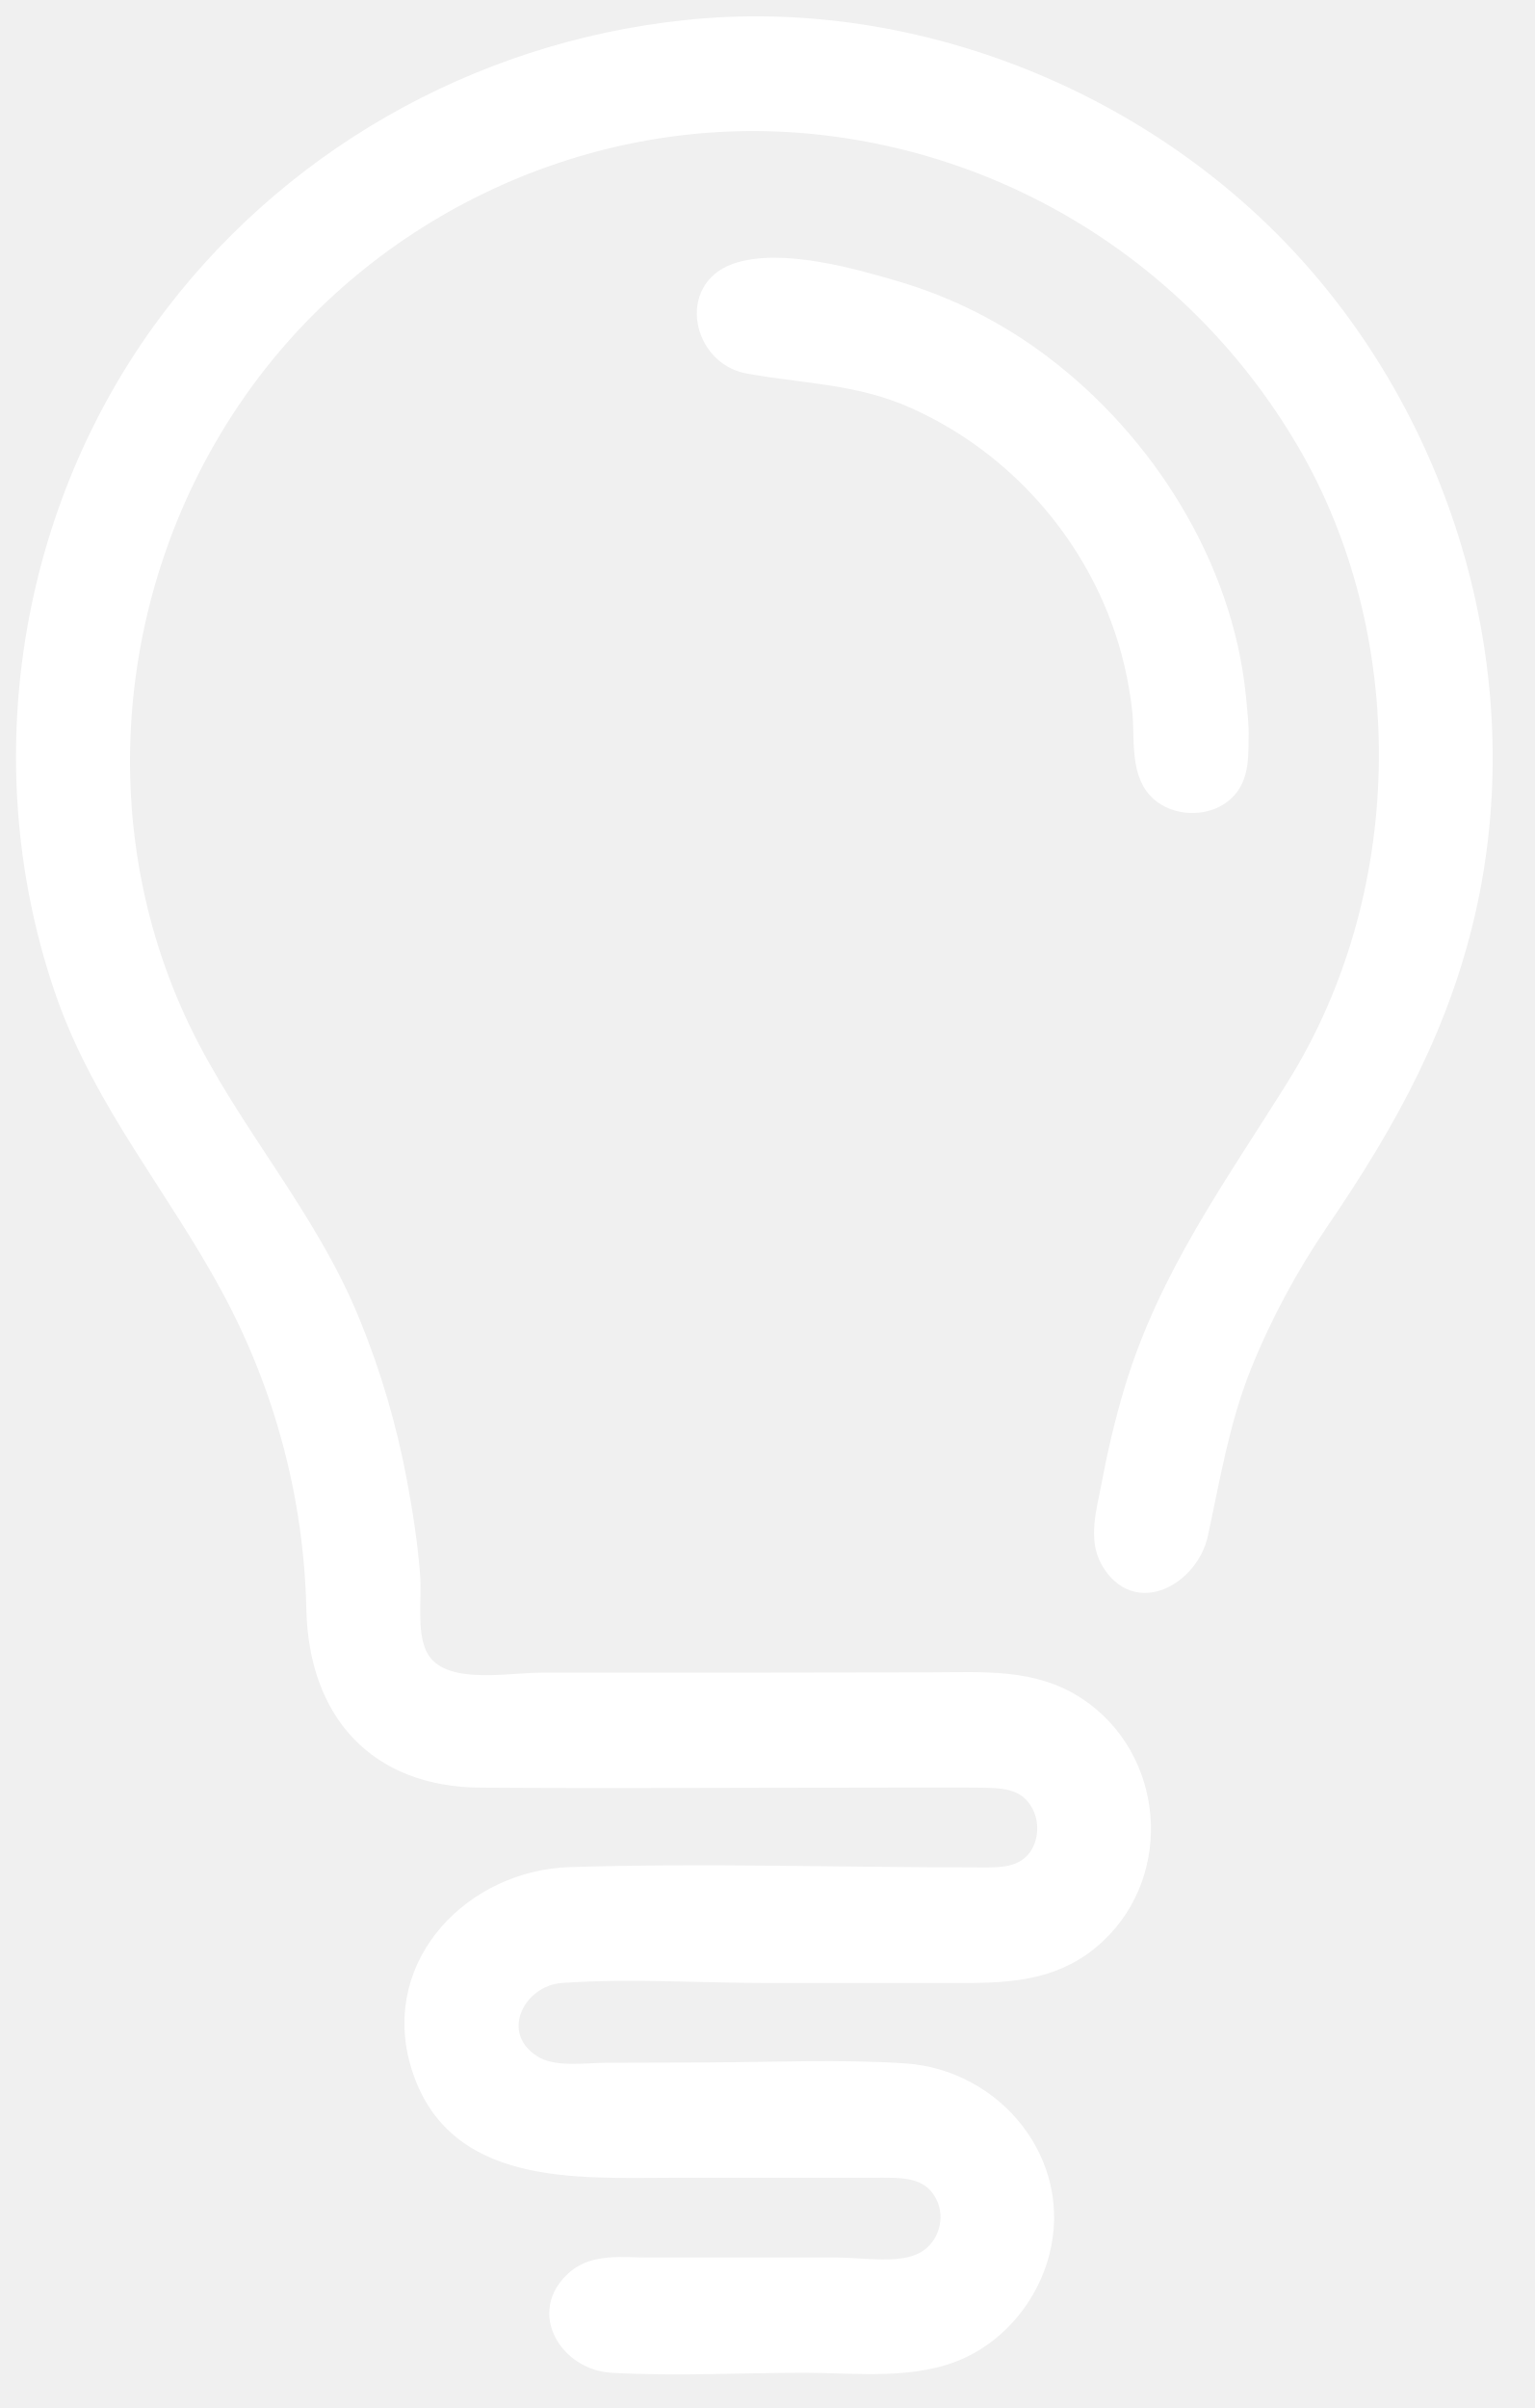
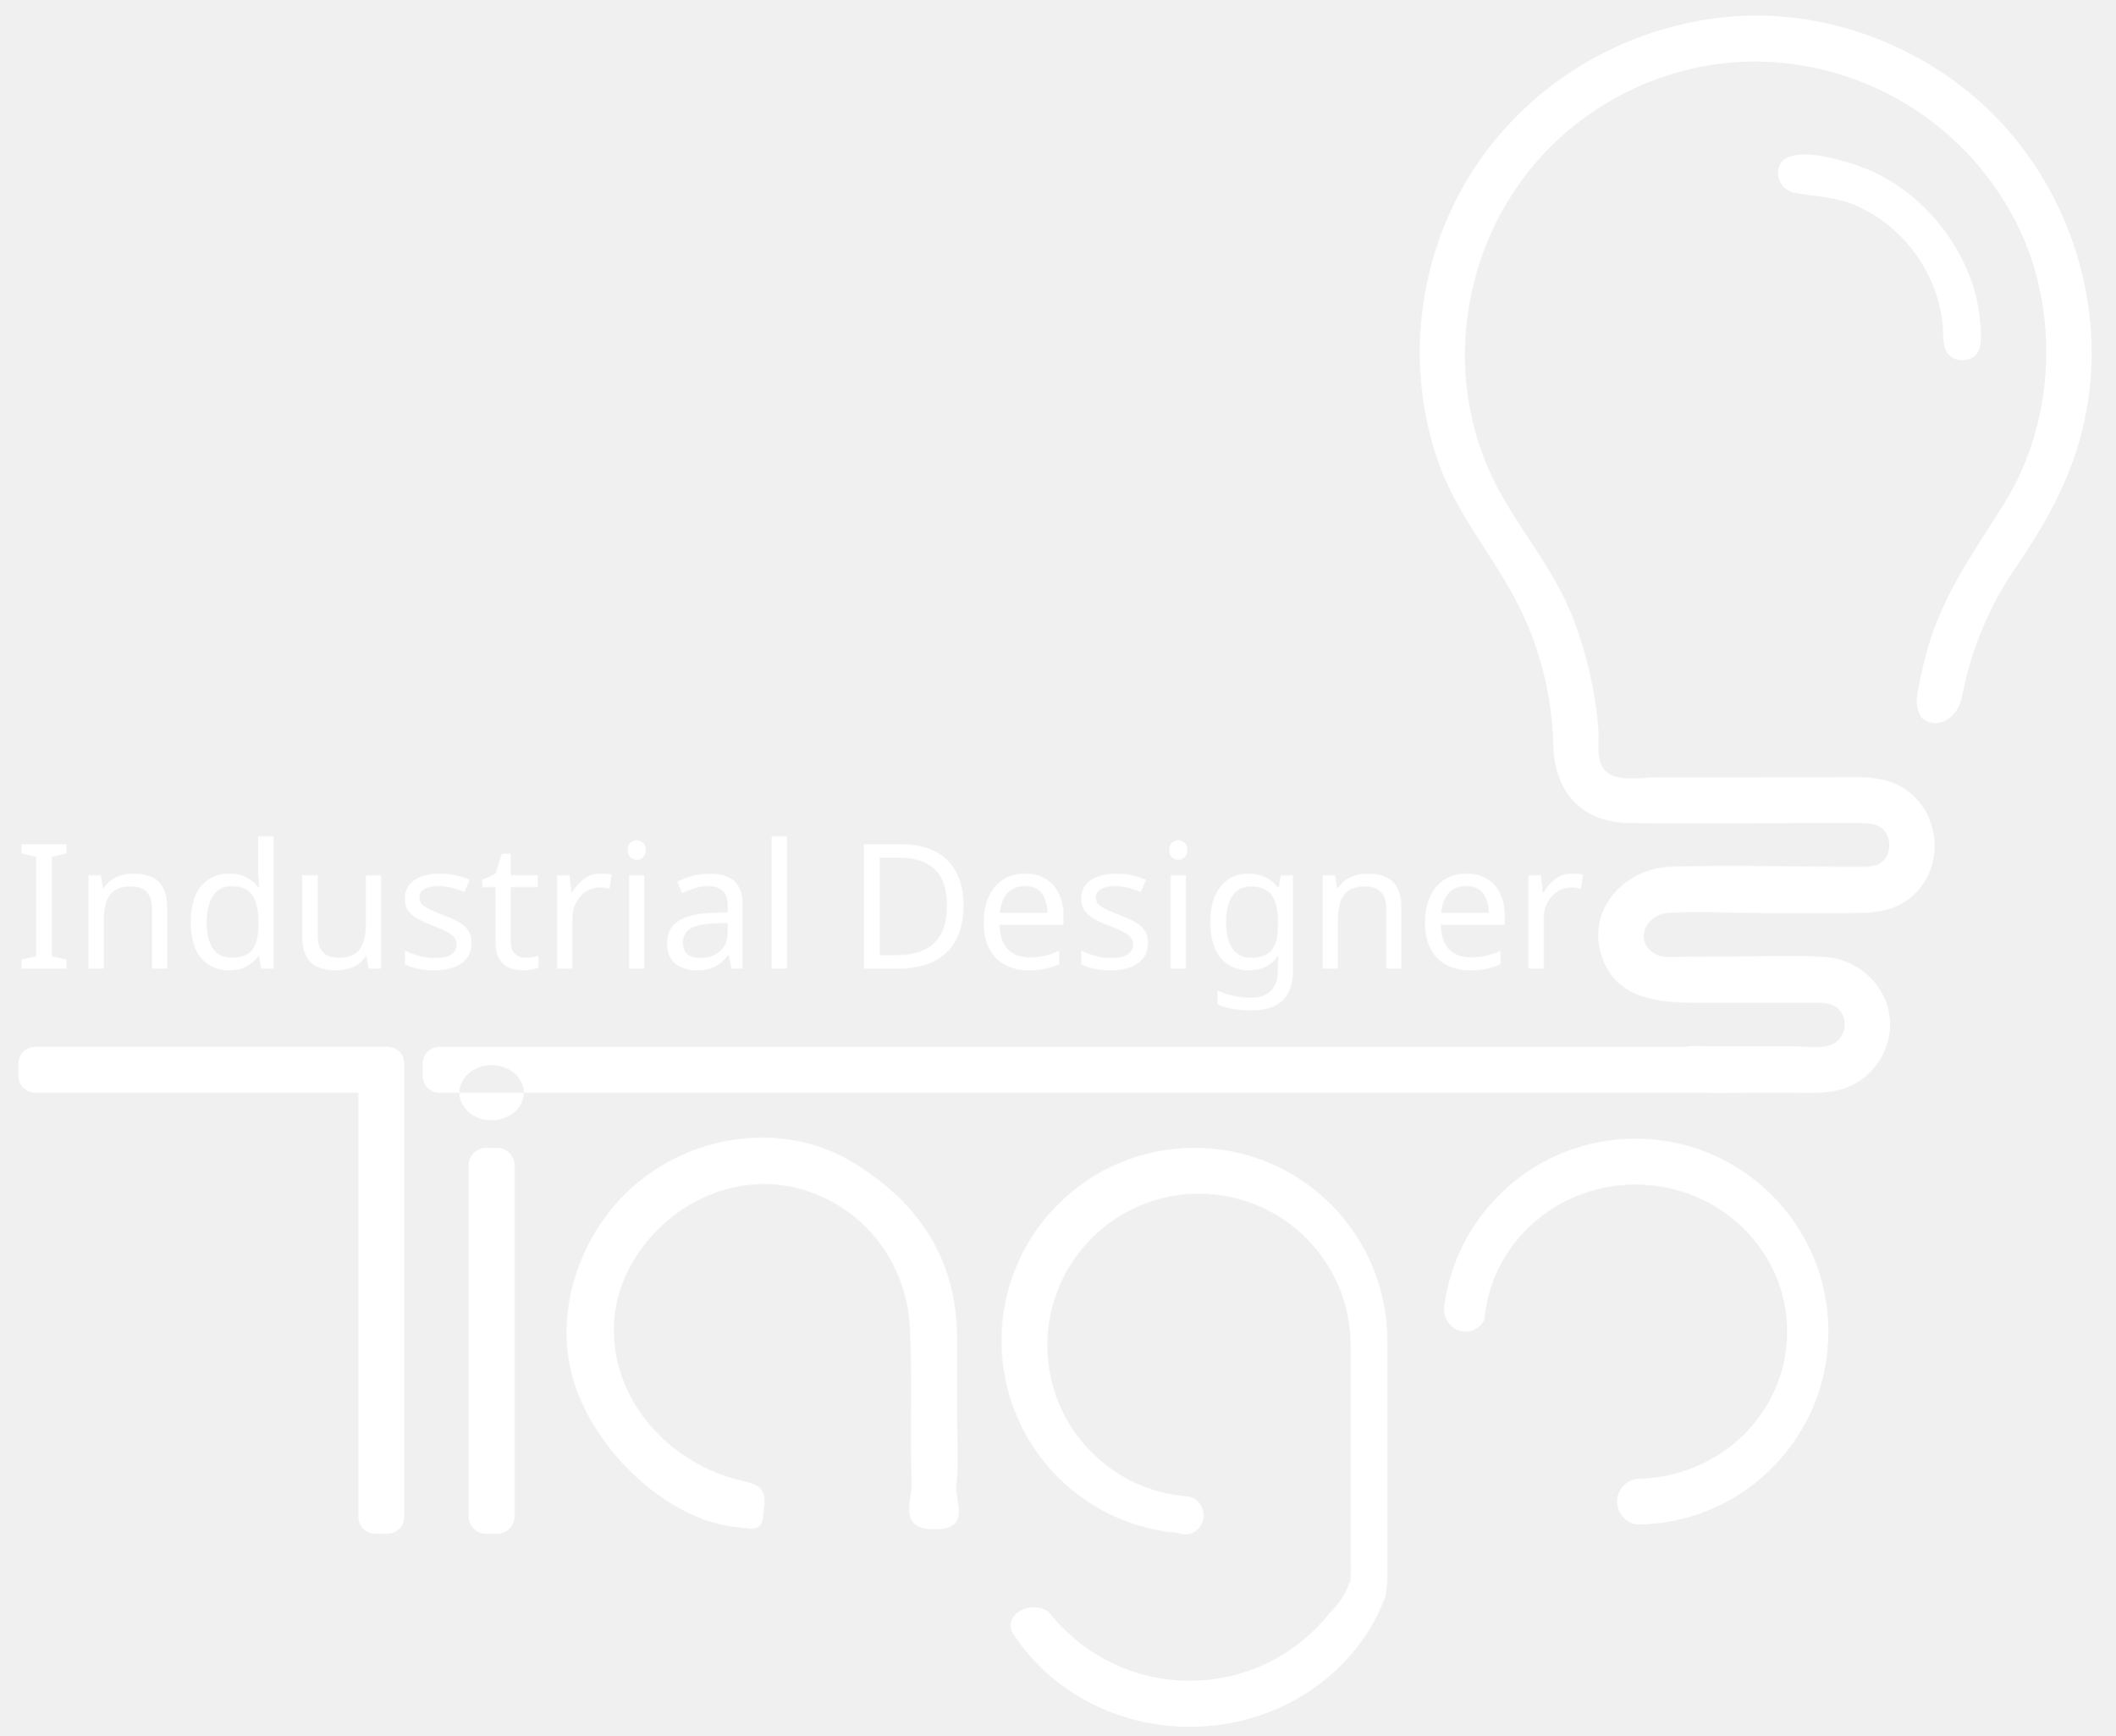
- <svg xmlns="http://www.w3.org/2000/svg" version="1.1" id="Capa_1" x="0px" y="0px" viewBox="0 0 51 80" style="enable-background:new 0 0 51 80;" xml:space="preserve">
+ <svg xmlns="http://www.w3.org/2000/svg" version="1.1" id="Capa_1" x="0px" y="0px" viewBox="0 0 290 238" style="enable-background:new 0 0 290 238;" xml:space="preserve">
  <style type="text/css">
- 	.st0{fill:#FFFFFF;stroke:#FFFFFF;stroke-width:0.5;stroke-miterlimit:10;}
+ 	.st0{fill:#FFFFFF;}
+ 	.st1{fill:none;}
+ 	.st2{font-family:'CenturyGothic';}
+ 	.st3{font-size:23.877px;}
</style>
  <g>
-     <path class="st0" d="M24.32,55.82c2.2,0,4.41-0.01,6.61-0.01c1.7,0,3.42-0.15,4.9,0.84c2.59,1.72,2.92,5.53,0.65,7.66   c-1.27,1.19-2.75,1.32-4.41,1.32c-2.2,0-4.39,0-6.59,0c-2.25,0-4.57-0.16-6.82,0c-1.47,0.1-2.4,1.95-0.95,2.89   c0.67,0.44,1.73,0.26,2.48,0.26c1.11,0,2.22-0.01,3.33-0.01c2.17-0.01,4.38-0.11,6.54,0.03c3.02,0.2,5.36,3.04,4.56,6.07   c-0.36,1.38-1.34,2.61-2.63,3.22c-1.58,0.75-3.55,0.49-5.24,0.49c-2.13,0-4.29,0.12-6.42,0c-1.46-0.08-2.56-1.76-1.23-2.91   c0.65-0.56,1.6-0.42,2.39-0.42c1.09,0,2.18,0,3.27,0c1.02,0,2.04,0,3.06,0c0.85,0,2.11,0.24,2.89-0.2c0.72-0.41,1-1.36,0.63-2.09   c-0.47-0.94-1.43-0.86-2.33-0.86c-2.2,0-4.39,0-6.59,0c-3.23,0-7.45,0.33-8.55-3.59c-0.93-3.33,1.86-6.13,5.07-6.23   c4.47-0.14,8.98,0.01,13.45,0.01c0.7,0,1.46,0.06,1.96-0.51c0.44-0.5,0.48-1.32,0.14-1.88c-0.45-0.77-1.25-0.75-2.04-0.76   c-1.17-0.01-2.34,0-3.5,0c-4.32,0-8.65,0.03-12.97,0c-3.51-0.02-5.47-2.26-5.55-5.67c-0.08-3.72-1.05-7.37-2.82-10.65   c-1.79-3.33-4.21-6.14-5.49-9.76c-2.59-7.39-1.37-15.78,3.22-22.12C9.45,5.27,15.81,1.66,22.75,0.92   c7.42-0.8,15.12,2.23,20.16,7.71c5.21,5.67,7.55,13.8,5.94,21.35c-0.86,4.01-2.66,7.27-4.94,10.61c-1.03,1.51-1.91,3.14-2.59,4.84   c-0.72,1.82-1.02,3.66-1.43,5.56c-0.31,1.4-2.13,2.49-3.06,0.88c-0.43-0.75-0.14-1.69,0.01-2.49c0.2-1.07,0.45-2.14,0.76-3.18   c1.15-3.83,3.34-6.81,5.42-10.15c3.88-6.23,4.08-14.68,0.48-21.08C39.97,8.75,33.65,4.7,26.53,4.16   C19.19,3.61,11.96,7.13,7.81,13.2c-4.2,6.13-4.98,14.22-1.74,20.97c1.64,3.42,4.21,6.21,5.65,9.76c0.7,1.71,1.22,3.49,1.56,5.31   c0.19,1.02,0.35,2.05,0.43,3.08c0.06,0.82-0.12,1.84,0.21,2.6c0.61,1.39,2.88,0.9,4.07,0.9C20.1,55.82,22.21,55.82,24.32,55.82z" />
-     <path class="st0" d="M41.24,24.55c0,0.77-0.01,1.55-0.76,1.99c-0.64,0.37-1.58,0.27-2.08-0.28c-0.62-0.67-0.43-1.85-0.53-2.69   c-0.12-1.03-0.35-2.04-0.72-3.02c-1.2-3.2-3.67-5.84-6.79-7.23c-1.84-0.82-3.59-0.81-5.52-1.16c-1.56-0.29-2.07-2.57-0.4-3.16   c1.49-0.52,3.89,0.16,5.35,0.59c1.76,0.52,3.42,1.36,4.88,2.47c3.44,2.6,6.04,6.71,6.48,11.06C41.19,23.59,41.26,24.07,41.24,24.55   z" />
+     <g>
+       <g>
+         <path class="st0" d="M131.13,203.69c0.36-3.31,0.09-6.7,0.09-10.05s-0.01-6.71,0-10.06c0.03-10.9-5.29-18.74-14.3-24.21     c-8.74-5.31-20.48-4.25-28.88,2.29c-8.32,6.47-12.28,17.92-9.47,27.44c3.01,10.23,13.39,19.57,22.65,20.31     c1.33,0.11,3.22,0.84,3.4-1.45c0.14-1.73,0.89-3.92-1.82-4.64c-1.41-0.38-2.86-0.69-4.21-1.23     c-12.09-4.76-17.75-17.53-12.43-27.96c4.32-8.48,13.73-13.25,22.43-11.38c8.97,1.93,15.64,9.59,16.15,19.24     c0.38,7.11-0.02,14.25,0.25,21.37c0.09,2.39-2.02,6.41,3.28,6.34C133.23,209.61,130.89,205.86,131.13,203.69z" />
+         <path class="st0" d="M224.23,156.13c-13.23,0-24.17,9.7-26.14,22.37c0,0.03-0.01,0.05-0.01,0.08c-0.05,0.29-0.09,0.57-0.11,0.86     c0,0.01,0,0.01,0,0.03c0.01,1.73,1.34,3.12,2.96,3.12c1.12,0,2.09-0.66,2.6-1.63c0.05-0.73,0.15-1.45,0.3-2.15     c0-0.01,0-0.01,0-0.01c1.81-9.32,10.27-16.38,20.41-16.38c11.48,0,20.79,9.03,20.79,20.17c0,10.93-8.97,19.84-20.16,20.16     c-0.11,0.01-0.21,0.01-0.33,0.01c-1.59,0.16-2.82,1.51-2.82,3.14c0,1.62,1.23,2.97,2.82,3.14h0.06c0.24,0.01,0.47,0,0.69-0.01     c14.12-0.55,25.4-12.17,25.4-26.43C250.69,167.97,238.84,156.13,224.23,156.13z" />
+         <path class="st0" d="M163.76,157.39c-14.61,0-26.45,11.84-26.45,26.45c0,4.06,0.92,7.91,2.56,11.35c0.19,0.4,0.39,0.81,0.6,1.21     c4.13,7.65,11.93,13.03,21.04,13.79h0.01c0.3,0.13,0.63,0.2,0.98,0.2c0.26,0,0.52-0.04,0.74-0.11c1.03-0.34,1.78-1.34,1.78-2.51     c0-1.27-0.87-2.32-2.02-2.57c0,0,0,0-0.01,0c-0.16-0.01-0.33-0.03-0.49-0.05h-0.05c-8.55-0.78-15.62-6.76-17.99-14.76     c-0.04-0.11-0.08-0.24-0.1-0.35c-0.49-1.78-0.76-3.64-0.76-5.57c0-11.48,9.31-20.79,20.79-20.79c11.48,0,20.79,9.31,20.79,20.79     v9.21v1.36v19.34c0.06,0.52,0.06,1.04,0,1.56v0.79c-0.08,0.16-0.17,0.32-0.26,0.48c-0.15,0.51-0.36,1-0.63,1.46     c-0.01,0.02-0.02,0.04-0.03,0.05c-0.06,0.1-0.14,0.2-0.21,0.3c-0.19,0.34-0.43,0.66-0.69,0.96c-0.26,0.38-0.57,0.74-0.92,1.05     c-4.5,5.73-11.46,9.43-19.31,9.43c-7.33,0-13.91-3.21-18.4-8.3c-0.34-0.38-0.67-0.77-0.98-1.17c-0.54-0.39-1.26-0.6-2.03-0.6     c-1.74,0-3.15,1.13-3.15,2.52c0,0.35,0.09,0.68,0.25,0.98c0,0,0,0.01,0.01,0.03c0.09,0.14,0.18,0.26,0.28,0.4     c4.99,7.47,13.88,12.45,24.02,12.45c8.92,0,16.87-3.84,22.05-9.84c2-2.29,3.59-4.9,4.67-7.75c0.05-0.08,0.08-0.16,0.12-0.25     c0.05-0.65,0.14-1.3,0.25-1.94v-33.13c0-2.17-0.26-4.28-0.76-6.3C186.64,165.97,176.21,157.39,163.76,157.39z" />
+         <path class="st0" d="M68.13,157.39h-1.47c-1.33,0-2.42,1.08-2.42,2.42v48.08c0,1.33,1.08,2.42,2.42,2.42h1.47     c1.33,0,2.42-1.08,2.42-2.42V159.8C70.54,158.47,69.46,157.39,68.13,157.39z" />
+         <path class="st0" d="M53.13,143.53h-1.71H4.81c-1.27,0-2.29,1.03-2.29,2.29v1.71c0,1.27,1.03,2.29,2.29,2.29h44.32V208     c0,1.27,1.03,2.29,2.29,2.29h1.71c1.27,0,2.29-1.03,2.29-2.29v-60.47v-1.71C55.42,144.56,54.4,143.53,53.13,143.53z" />
+         <path class="st0" d="M67.39,153.61c2.44,0,4.41-1.69,4.41-3.78h-8.82C62.98,151.92,64.96,153.61,67.39,153.61z" />
+         <path class="st0" d="M274.56,17.01C265.01,6.6,250.4,0.86,236.31,2.37c-13.16,1.41-25.23,8.26-33,19     c-8.71,12.04-11.03,27.96-6.11,41.98c2.42,6.88,7.01,12.21,10.41,18.53c3.35,6.23,5.18,13.15,5.35,20.22     c0.15,6.48,3.87,10.72,10.53,10.76c8.21,0.05,16.42,0,24.62,0c2.22,0,4.43-0.02,6.65-0.01c1.49,0.01,3.01-0.01,3.86,1.44     c0.63,1.08,0.56,2.63-0.27,3.58c-0.96,1.09-2.4,0.97-3.72,0.98c-8.5,0.01-17.04-0.28-25.54-0.01     c-6.09,0.19-11.38,5.51-9.62,11.83c2.07,7.44,10.09,6.82,16.22,6.82c4.17,0,8.33,0,12.5,0c1.72,0,3.53-0.16,4.43,1.63     c0.69,1.39,0.17,3.19-1.2,3.97c-1.47,0.83-3.87,0.38-5.48,0.38c-1.93,0-3.87,0-5.8,0c-2.07,0-4.14,0-6.21,0     c-0.92,0-1.97-0.1-2.92,0.07H60.24c-1.27,0-2.29,1.03-2.29,2.29v1.71c0,1.27,1.03,2.29,2.29,2.29h2.75     c0-2.09,1.97-3.78,4.41-3.78c2.44,0,4.41,1.69,4.41,3.78h161.56c2.15,0.06,4.31,0.04,6.46,0h6.36c2.61,0.08,5.35,0.12,7.66-0.98     c2.46-1.17,4.31-3.49,5-6.12c1.51-5.75-2.93-11.14-8.66-11.52c-4.11-0.27-8.3-0.07-12.42-0.06c-2.11,0.01-4.21,0.01-6.32,0.02     c-1.43,0-3.44,0.34-4.71-0.49c-2.74-1.78-0.98-5.28,1.81-5.48c4.27-0.3,8.67,0,12.94,0c4.17,0,8.34,0,12.51,0     c3.15,0,5.96-0.24,8.38-2.5c4.31-4.05,3.67-11.27-1.24-14.54c-2.82-1.88-6.07-1.59-9.31-1.59c-4.18-0.01-8.36,0.01-12.54,0.01     c-4,0-8.01,0-12.01,0c-2.27,0-6.58,0.93-7.73-1.71c-0.63-1.45-0.28-3.38-0.4-4.93c-0.15-1.96-0.44-3.91-0.81-5.85     c-0.66-3.45-1.64-6.83-2.97-10.07c-2.75-6.73-7.62-12.03-10.73-18.52c-6.14-12.8-4.65-28.16,3.31-39.8     c7.88-11.51,21.61-18.21,35.53-17.16c13.51,1.02,25.52,8.71,32.19,20.53c6.85,12.14,6.47,28.19-0.9,40.01     c-3.95,6.33-8.11,11.99-10.3,19.26c-0.6,1.98-1.07,4-1.45,6.04c-0.28,1.5-0.43,2.54,0.39,3.97c2.1,1.92,4.92,0.13,5.51-2.54     c0.79-3.6,1.25-5.46,2.61-8.92c1.28-3.24,2.94-6.32,4.91-9.19c4.34-6.35,7.76-12.53,9.38-20.14     C288.89,43.2,284.45,27.77,274.56,17.01z" />
+         <path class="st0" d="M266.34,44.38c0.15,1.32-0.14,3.16,0.82,4.22c0.79,0.87,2.25,1.03,3.25,0.44c1.16-0.68,1.18-1.92,1.18-3.13     c0.03-0.75-0.06-1.5-0.14-2.25c-0.69-6.83-4.75-13.29-10.11-17.38c-2.29-1.74-4.86-3.07-7.61-3.89     c-2.27-0.68-6.02-1.74-8.34-0.92c-2.61,0.92-1.81,4.51,0.63,4.96c3,0.56,5.74,0.54,8.61,1.83c4.86,2.19,8.72,6.34,10.59,11.37     C265.79,41.17,266.15,42.76,266.34,44.38z" />
+       </g>
+       <rect x="2" y="115.24" class="st1" width="371.54" height="105.48" />
+       <text transform="matrix(1 0 0 1 2 132.8105)" class="st0 st2 st3">Industrial Designer</text>
+     </g>
  </g>
</svg>
